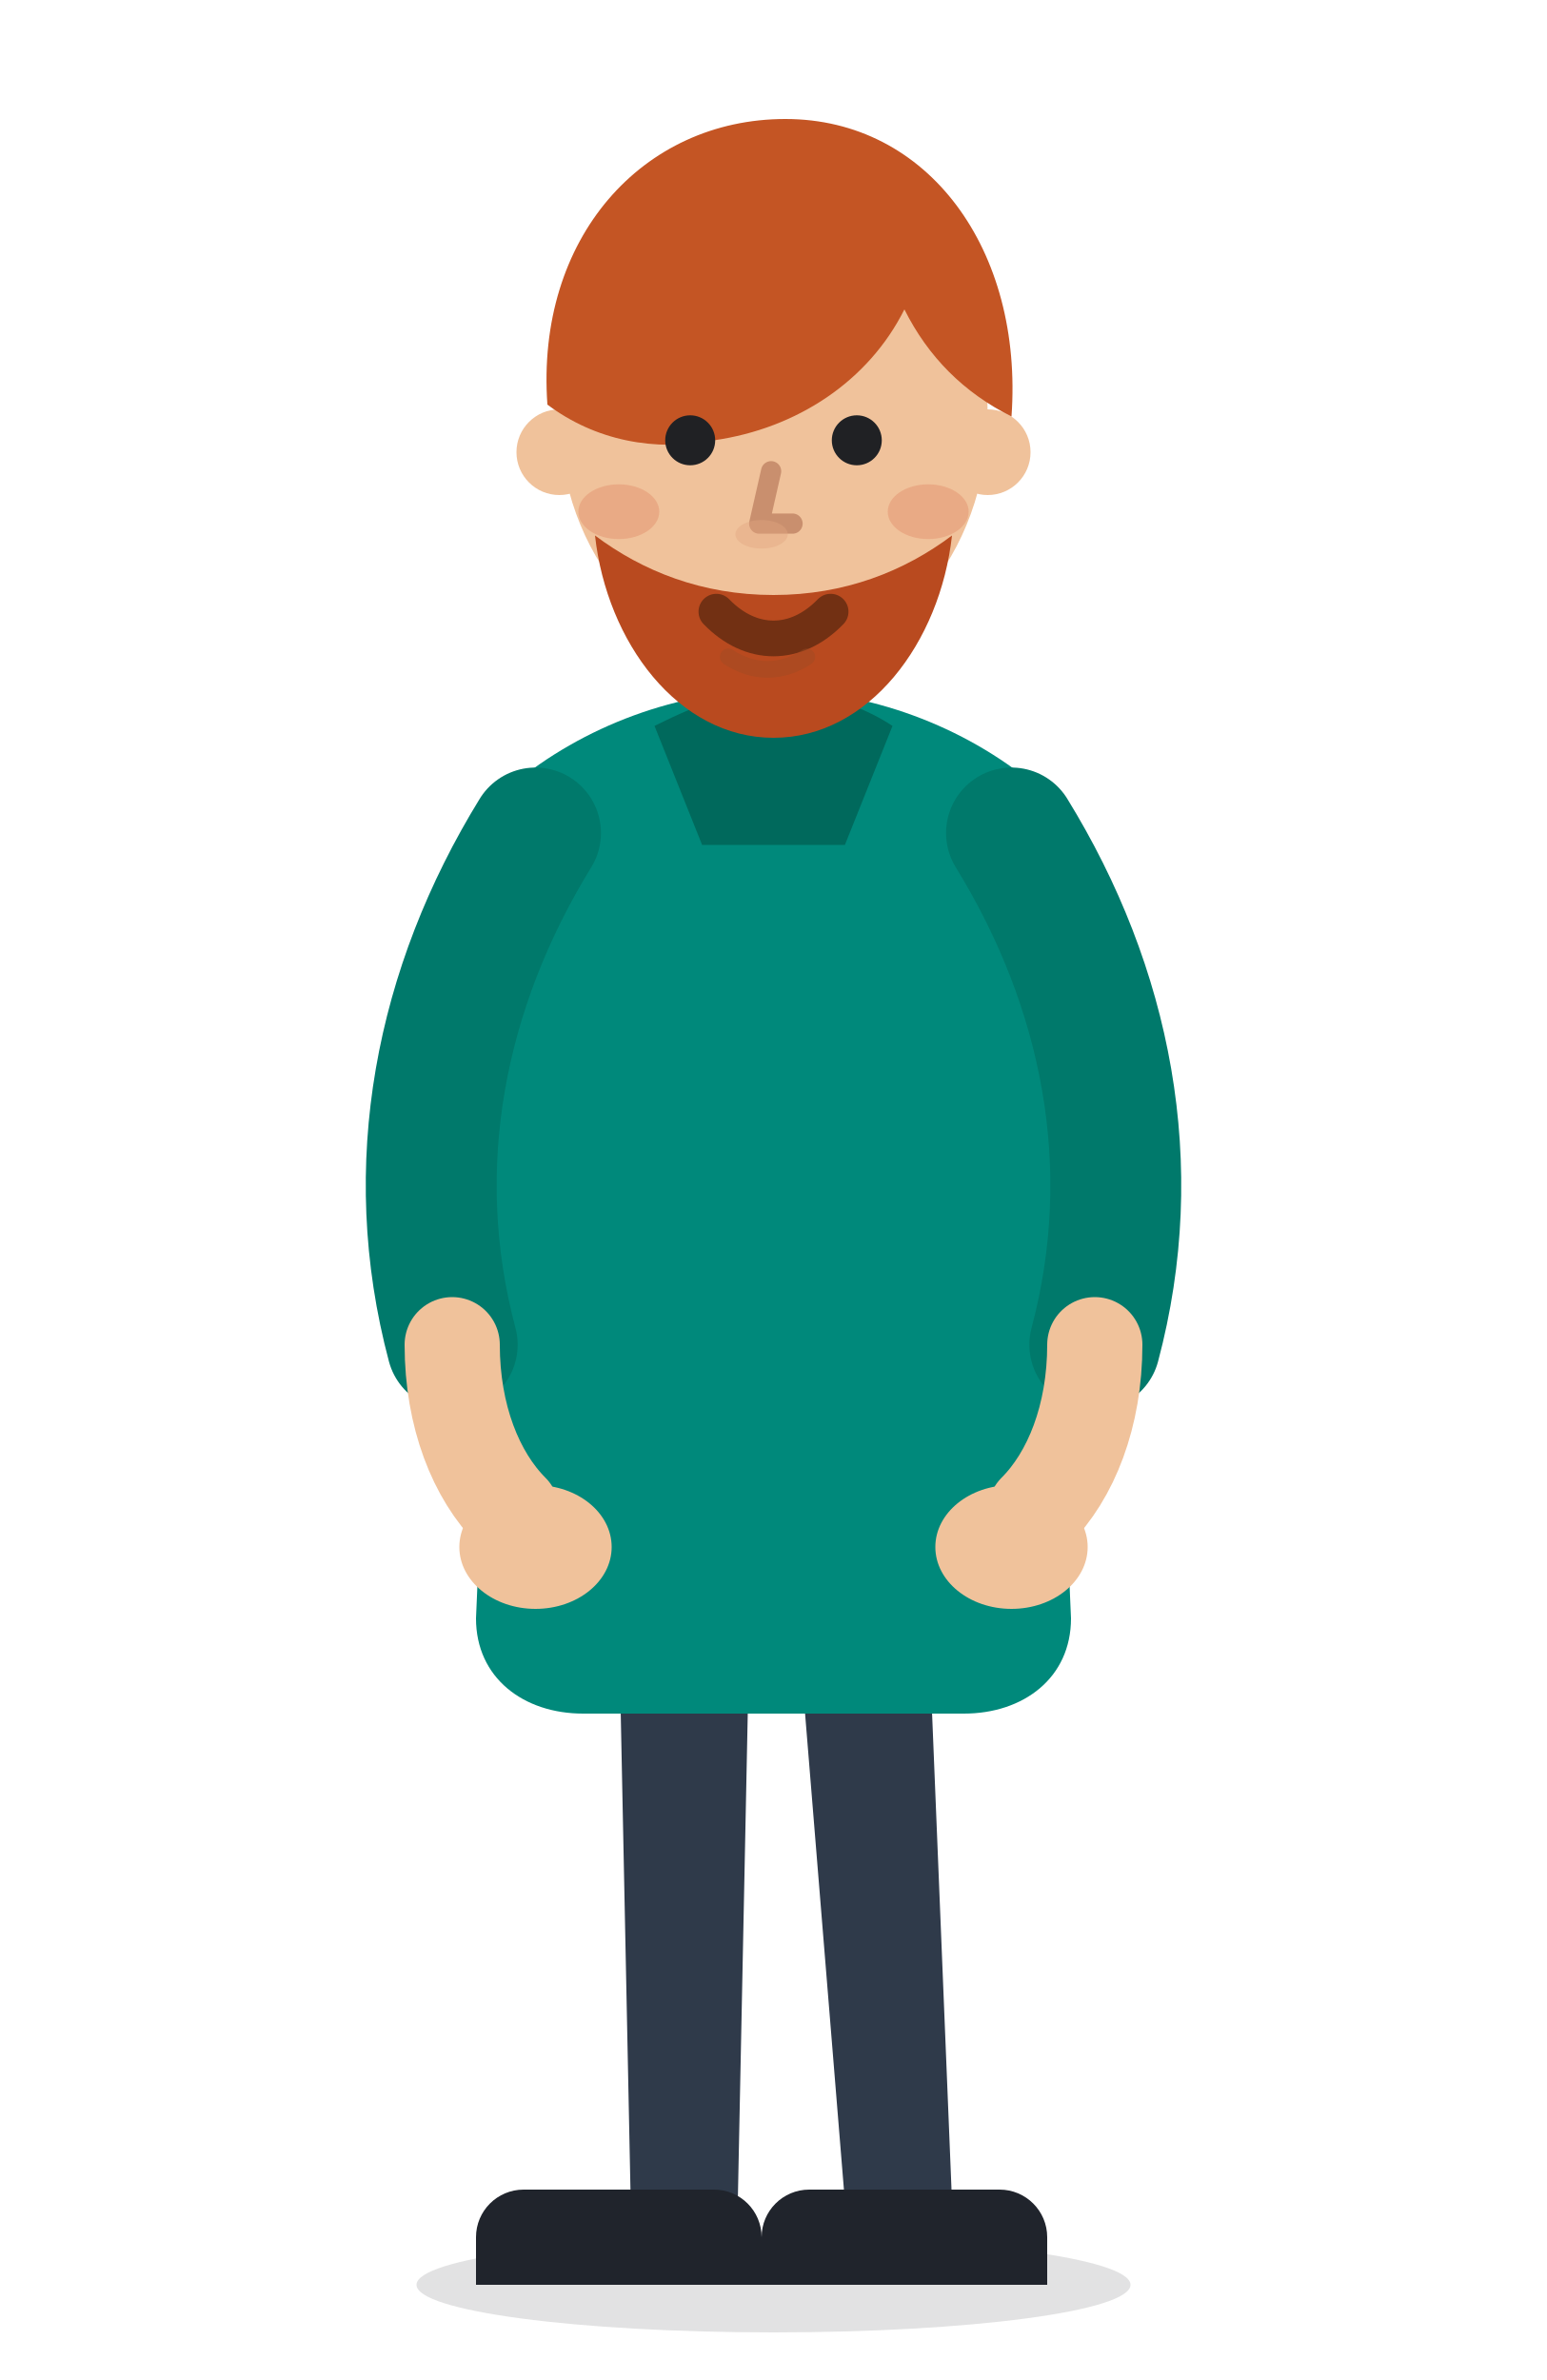
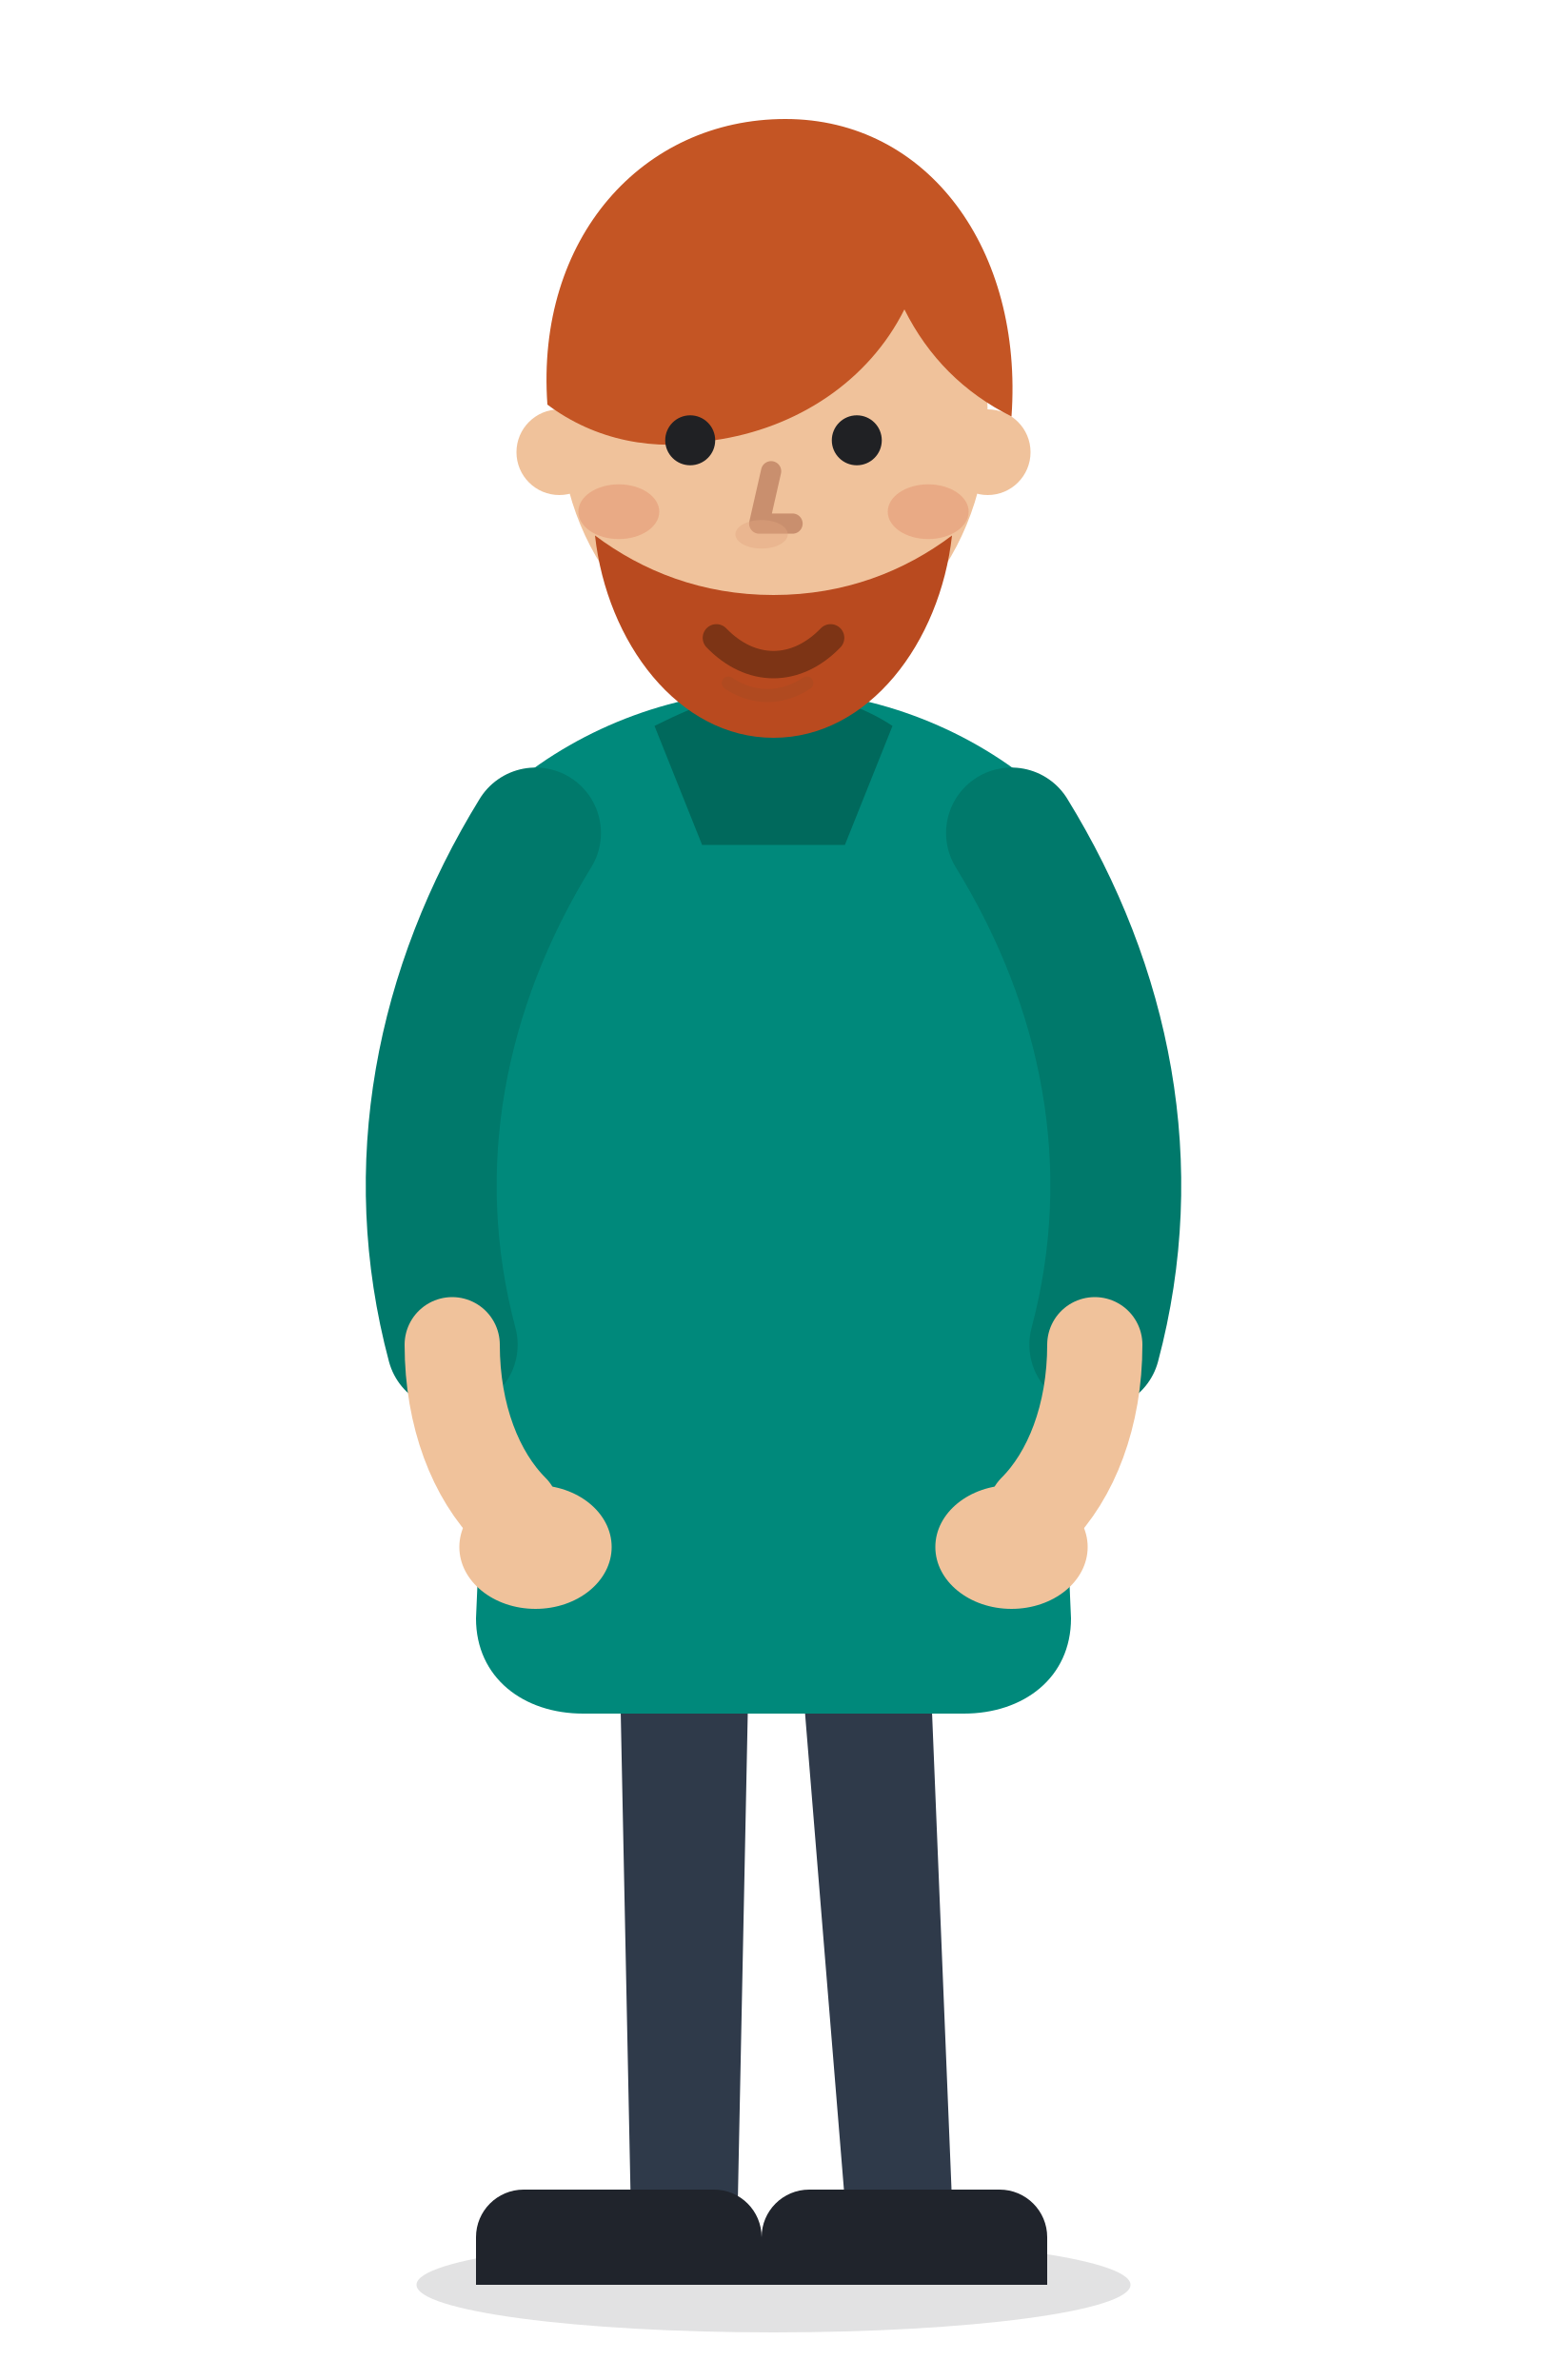
<svg xmlns="http://www.w3.org/2000/svg" viewBox="0 0 130 200" role="img" aria-label="Рыжий бородач">
  <ellipse cx="65" cy="192" rx="30" ry="4" fill="#202124" opacity=".13" />
  <path d="M52 136h11l-1 49h-9l-1-49Z" fill="#2F3A4A" />
  <path d="M67 136h11l2 49h-9l-4-49Z" fill="#2F3A4A" />
  <path d="M44 184h16a4 4 0 0 1 4 4v4H40v-4a4 4 0 0 1 4-4Z" fill="#20242C" />
  <path d="M68 184h16a4 4 0 0 1 4 4v4H64v-4a4 4 0 0 1 4-4Z" fill="#20242C" />
  <rect x="57" y="48" width="16" height="18" rx="7" fill="#F0C29B" />
  <path d="M43 66c6-5 14-8 22-8s16 3 22 8l3 70c0 5-4 8-9 8H49c-5 0-9-3-9-8l3-70Z" fill="#00897B" />
  <path d="M55 61c4-2 7-3 10-3s7 1 10 3l-4 10H59l-4-10Z" fill="#00695C" />
  <path d="M45 70c-8 13-11 28-7 43" fill="none" stroke="#00796B" stroke-width="11" stroke-linecap="round" />
  <path d="M38 113c0 6 2 11 5 14" fill="none" stroke="#F0C29B" stroke-width="8" stroke-linecap="round" />
  <ellipse cx="45" cy="130" rx="6.4" ry="5.2" fill="#F0C29B" />
  <path d="M85 70c8 13 11 28 7 43" fill="none" stroke="#00796B" stroke-width="11" stroke-linecap="round" />
  <path d="M92 113c0 6-2 11-5 14" fill="none" stroke="#F0C29B" stroke-width="8" stroke-linecap="round" />
  <ellipse cx="85" cy="130" rx="6.4" ry="5.2" fill="#F0C29B" />
  <ellipse cx="65" cy="35" rx="18" ry="21" fill="#F0C29B" />
  <circle cx="47" cy="38" r="3.6" fill="#F0C29B" />
  <circle cx="83" cy="38" r="3.6" fill="#F0C29B" />
  <path d="M46 34c-1-14 8-24 20-24 12 0 20 11 19 25-4-2-7-5-9-9-3 6-9 10-16 11-5 1-10 0-14-3Z" fill="#C45524" />
  <path d="M50 45c1 9 7 17 15 17s14-8 15-17c-4 3-9 5-15 5s-11-2-15-5Z" fill="#B94A1F" />
-   <path d="M60.2 51.4c2.9 3 6.7 3 9.6 0" stroke="#6B2E12" stroke-width="3" stroke-linecap="round" fill="none" opacity=".92" />
-   <path d="M61.2 55.2c2.1 1.4 4.5 1.4 6.6 0" stroke="#9A4A22" stroke-width="1.4" stroke-linecap="round" fill="none" opacity=".4" />
+   <path d="M60.2 53.6c2.9 3 6.7 3 9.6 0" stroke="#6B2E12" stroke-width="2.3" stroke-linecap="round" fill="none" opacity=".78" />
+   <path d="M61.2 57.4c2.1 1.4 4.5 1.4 6.6 0" stroke="#9A4A22" stroke-width="1.1" stroke-linecap="round" fill="none" opacity=".3" />
  <circle cx="58" cy="37" r="2.1" fill="#202124" />
  <circle cx="72" cy="37" r="2.1" fill="#202124" />
  <path d="M64.8 39.6l-1 4.4h2.8" stroke="#C98F6E" stroke-width="1.7" stroke-linecap="round" stroke-linejoin="round" fill="none" />
  <ellipse cx="64" cy="44.9" rx="2.2" ry="1.2" fill="#E0A57F" opacity=".4" />
  <ellipse cx="52" cy="43" rx="3.4" ry="2.3" fill="#D96B4A" opacity=".28" />
  <ellipse cx="78" cy="43" rx="3.4" ry="2.3" fill="#D96B4A" opacity=".28" />
</svg>
